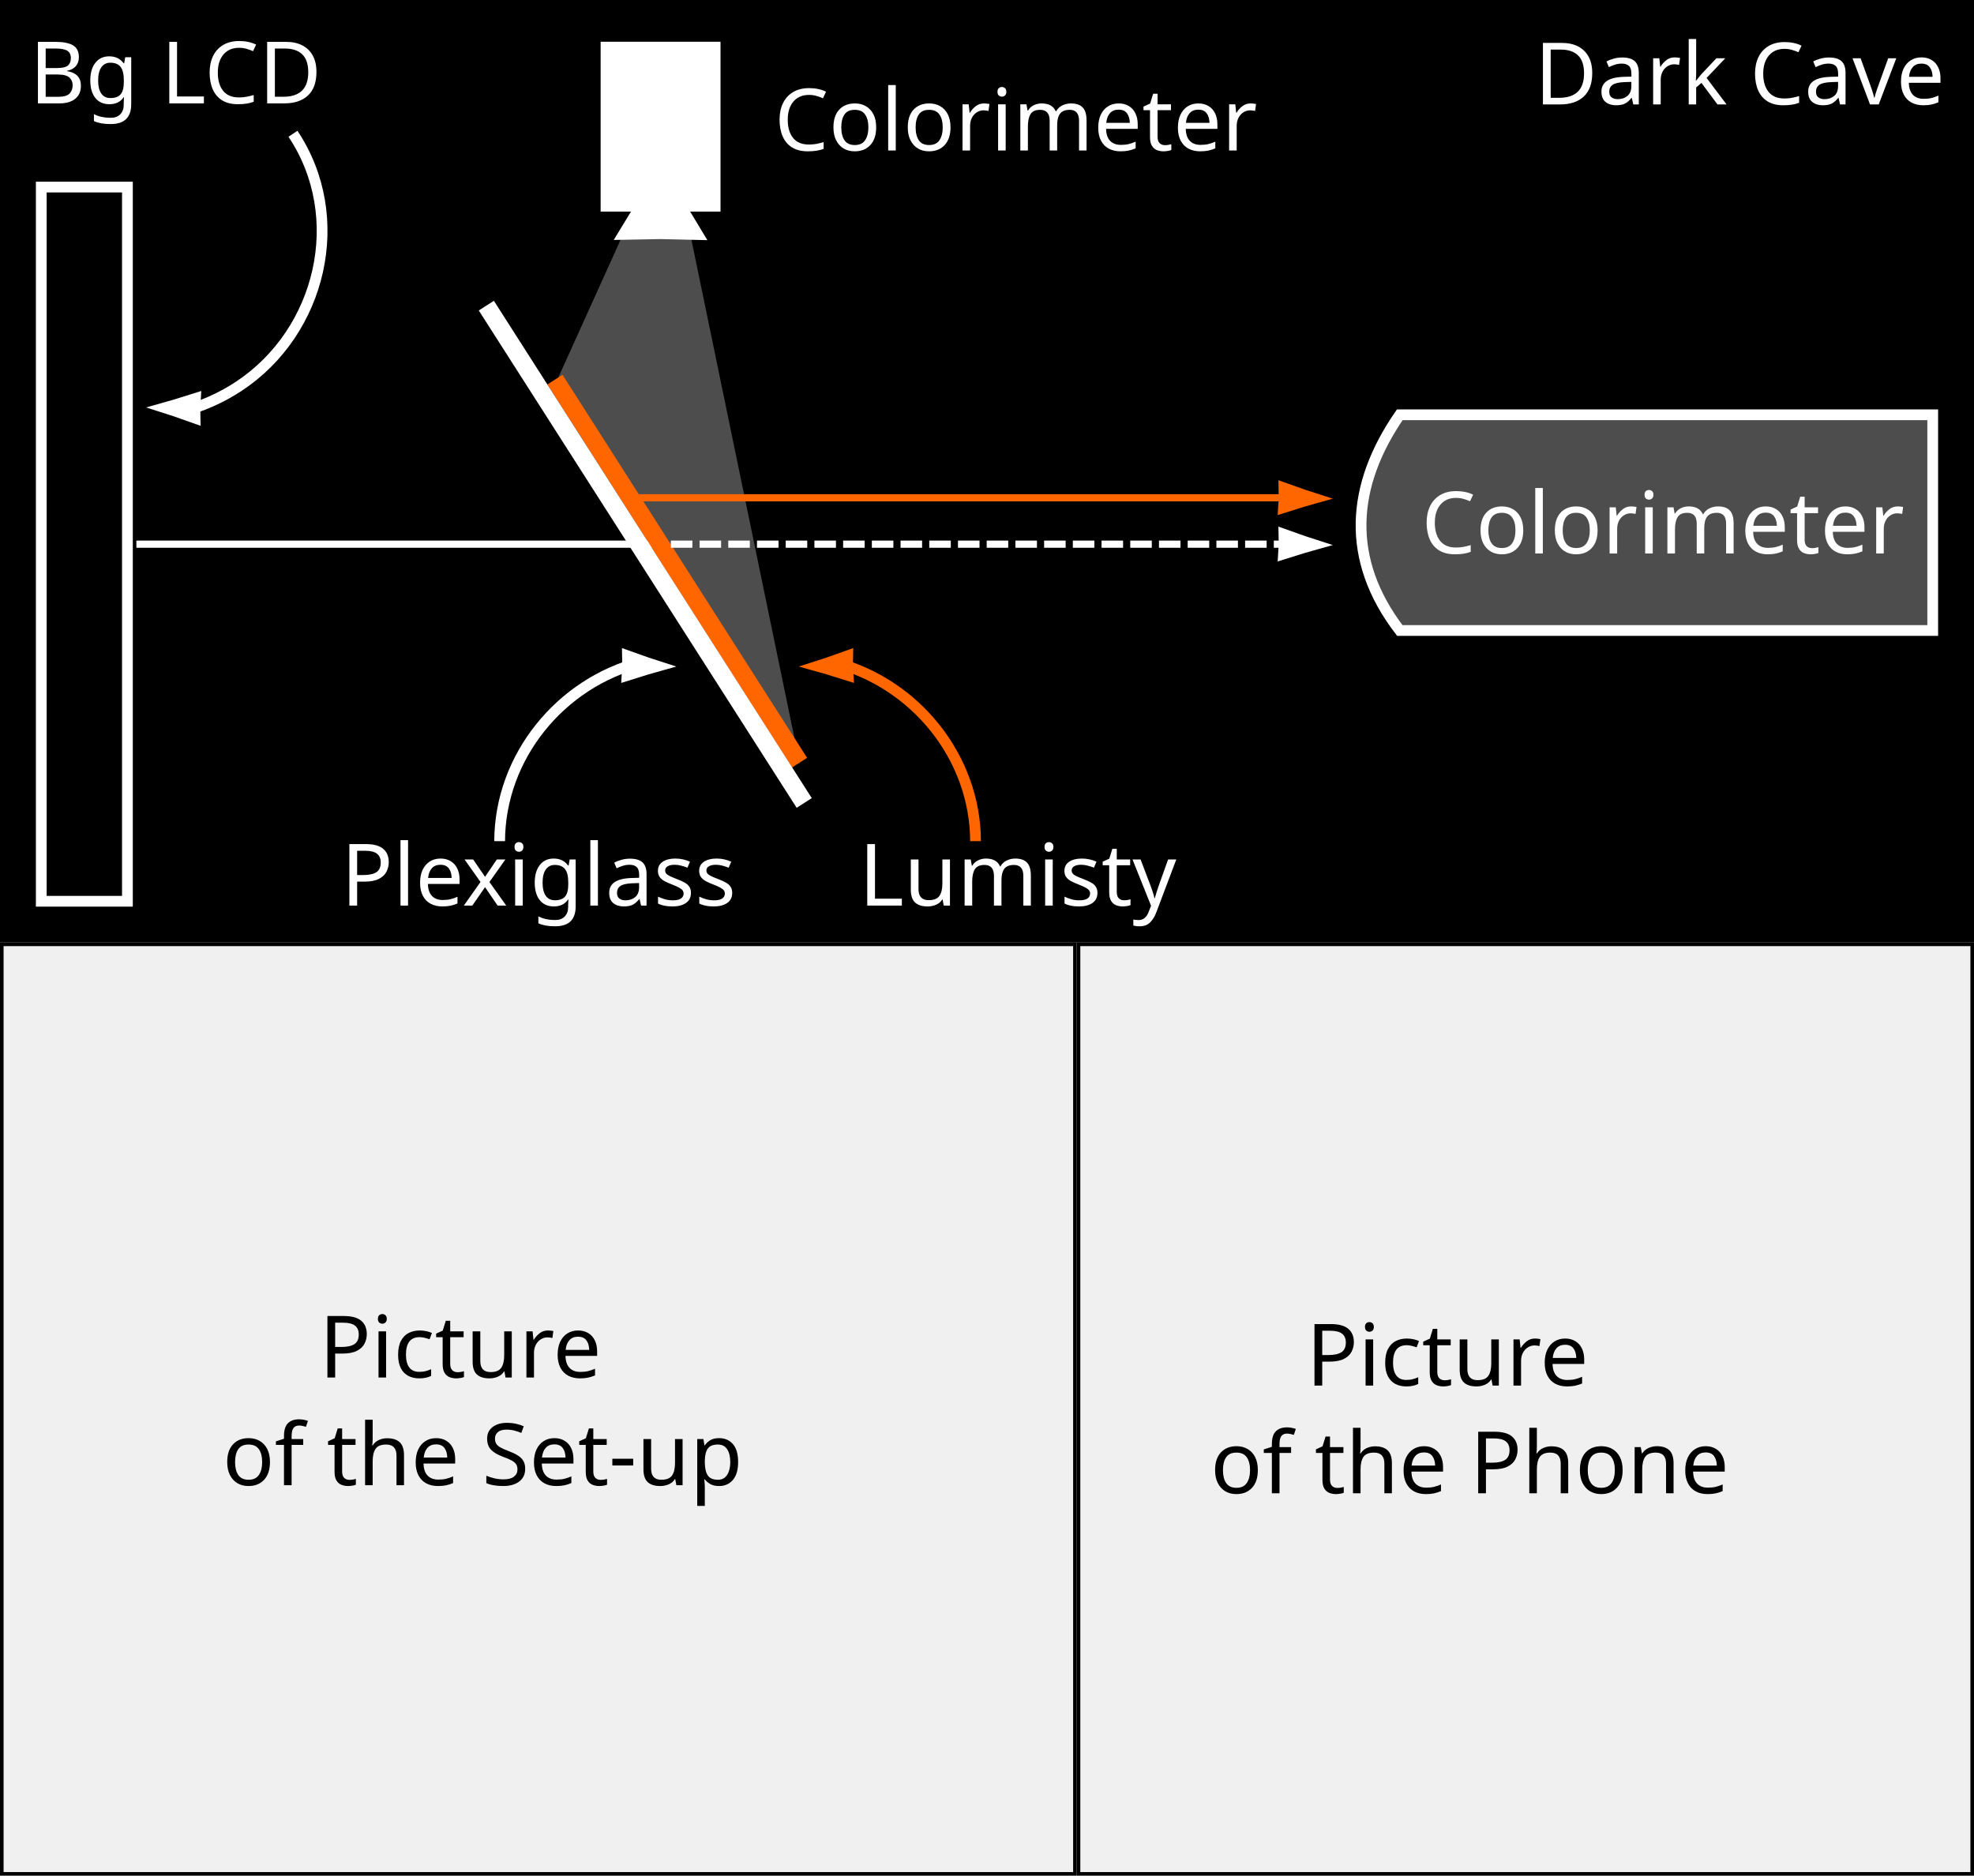
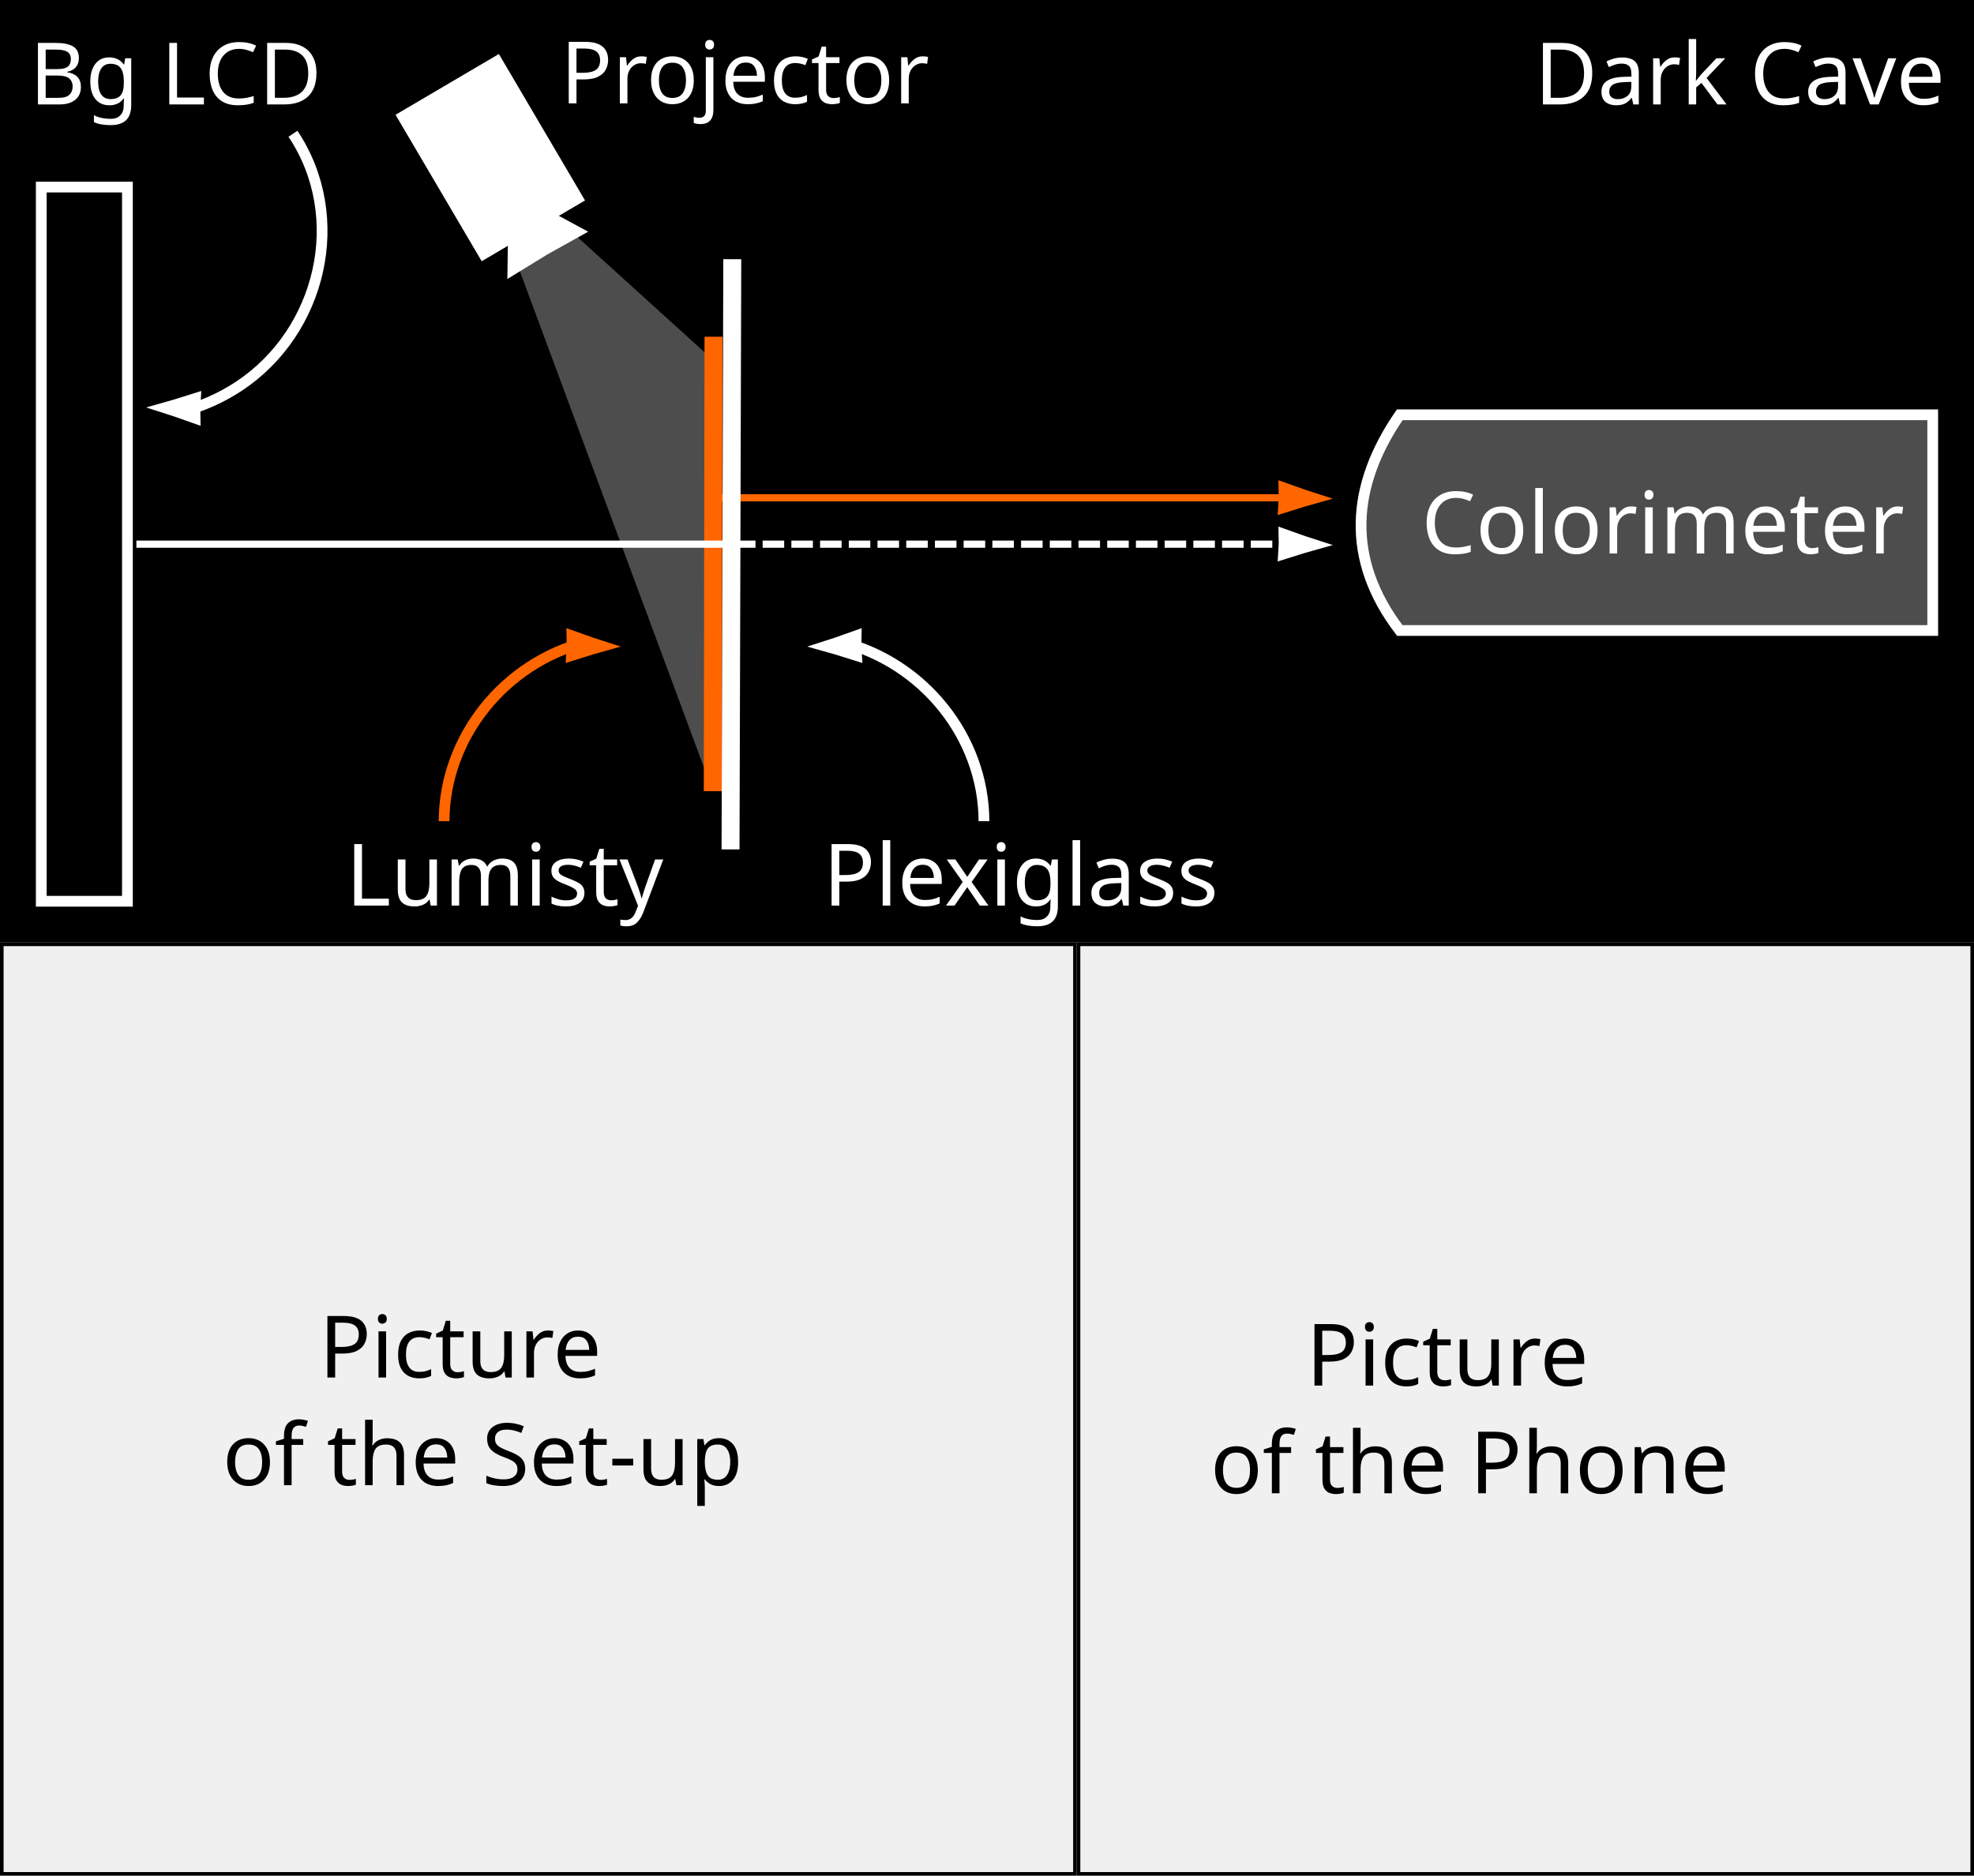
<svg xmlns="http://www.w3.org/2000/svg" width="550" height="522.624" id="svg2" version="1.1">
  <defs id="defs4" />
  <g id="layer1" transform="translate(0,-37.37564)">
    <rect style="fill:#000000;stroke:none" id="rect3755" width="550" height="262.624" x="0" y="37.376" />
    <rect style="fill:none;stroke:#ffffff;stroke-width:3;stroke-linecap:round;stroke-miterlimit:4;stroke-opacity:1;stroke-dasharray:none;stroke-dashoffset:0" id="rect2985" width="24" height="199" x="11.5" y="89.5" />
    <text xml:space="preserve" style="font-size:24px;font-style:normal;font-weight:normal;line-height:125%;letter-spacing:0px;word-spacing:0px;fill:#ffffff;fill-opacity:1;stroke:none;font-family:Sans" x="427.57" y="66.472" id="text3757">
      <tspan id="tspan3759" x="427.57" y="66.472">Dark Cave</tspan>
    </text>
-     <path style="opacity:0.5;fill:#999999;stroke:none" d="M 185,77.434 154.643,144.576 222.857,250.291 185.714,70.648 z" id="path3773" />
-     <g id="g3769" transform="matrix(0.3681723,0,0,0.3681723,63.86799,5.134286)">
+     <path style="opacity:0.5;fill:#999999;stroke:none" d="M 200.129,138.987 131.409,76.709 197.847,255.847 c 6.763,-35.295 -7.227,-82.131 2.282,-116.86 z" id="path3773" />
+     <g id="g3769" transform="matrix(0.3173381,-0.1866744,0.1866744,0.3173381,-1.226852,84.01778)">
      <rect y="125.934" x="287.857" height="115" width="77.143" id="rect3763" style="fill:#ffffff;fill-opacity:1;stroke:#ffffff;stroke-width:13.581;stroke-linecap:round;stroke-miterlimit:4;stroke-opacity:1;stroke-dasharray:none;stroke-dashoffset:0" />
      <path transform="matrix(0.9794483,-0.2016953,0.2016953,0.9794483,123.1677,54.87446)" d="m 180,248.791 -22.633,-5.21 -22.832,-4.255 15.828,-16.996 15.101,-17.645 6.804,22.206 z" id="path3767" style="fill:#ffffff;fill-opacity:1;stroke:#ffffff;stroke-width:13.581;stroke-linecap:round;stroke-miterlimit:4;stroke-opacity:1;stroke-dasharray:none;stroke-dashoffset:0" />
    </g>
-     <path style="fill:none;stroke:#ffffff;stroke-width:2;stroke-linecap:butt;stroke-linejoin:miter;stroke-miterlimit:4;stroke-opacity:1;stroke-dasharray:none;stroke-dashoffset:0" d="m 38,189 146.915,0" id="path3775" />
-     <path style="fill:#999999;fill-opacity:1;stroke:#ff6600;stroke-width:2;stroke-linecap:butt;stroke-linejoin:miter;stroke-miterlimit:4;stroke-opacity:1;stroke-dasharray:none;stroke-dashoffset:0" d="m 173.957,176.076 190.325,0" id="path3775-4" />
-     <path style="fill:none;stroke:#ff6600;stroke-width:5;stroke-linecap:butt;stroke-linejoin:miter;stroke-miterlimit:4;stroke-opacity:1;stroke-dasharray:none" d="m 154.623,143.146 68.145,106.736" id="path3761" />
-     <path style="fill:none;stroke:#ffffff;stroke-width:2;stroke-linecap:butt;stroke-linejoin:miter;stroke-miterlimit:4;stroke-opacity:1;stroke-dasharray:6, 2;stroke-dashoffset:0" d="m 186.915,189 175.126,0" id="path3775-5" />
-     <path style="fill:none;stroke:#ffffff;stroke-width:5;stroke-linecap:butt;stroke-linejoin:miter;stroke-miterlimit:4;stroke-opacity:1;stroke-dasharray:none" d="m 135.501,122.536 88.571,138.571" id="path3761-5" />
+     <path style="fill:#999999;fill-opacity:1;stroke:#ff6600;stroke-width:2;stroke-linecap:butt;stroke-linejoin:miter;stroke-miterlimit:4;stroke-opacity:1;stroke-dasharray:none;stroke-dashoffset:0" d="m 200.587,176.076 163.695,0" id="path3775-4" />
+     <path style="fill:none;stroke:#ff6600;stroke-width:5;stroke-linecap:butt;stroke-linejoin:miter;stroke-miterlimit:4;stroke-opacity:1;stroke-dasharray:none" d="m 198.802,131.197 -0.214,126.634" id="path3761" />
+     <path style="fill:none;stroke:#ffffff;stroke-width:2;stroke-linecap:butt;stroke-linejoin:miter;stroke-miterlimit:4;stroke-opacity:1;stroke-dasharray:6, 2;stroke-dashoffset:0" d="m 204.493,189 157.548,0" id="path3775-5" />
+     <path style="fill:none;stroke:#ffffff;stroke-width:5;stroke-linecap:butt;stroke-linejoin:miter;stroke-miterlimit:4;stroke-opacity:1;stroke-dasharray:none" d="m 204.03,109.592 -0.486,164.459" id="path3761-5" />
    <g id="g4495">
      <path id="rect3833" d="m 390.008,152.948 148.492,0 0,60.104 -148.492,0 c -15.179,-19.856 -13.571,-40.427 0,-60.104 z" style="fill:#4d4d4d;fill-opacity:1;stroke:#ffffff;stroke-width:3;stroke-linecap:round;stroke-miterlimit:4;stroke-opacity:1;stroke-dasharray:none;stroke-dashoffset:0" />
      <text id="text3757-7" y="191.59" x="396.023" style="font-size:24px;font-style:normal;font-weight:normal;line-height:125%;letter-spacing:0px;word-spacing:0px;fill:#ffffff;fill-opacity:1;stroke:none;font-family:Sans" xml:space="preserve">
        <tspan y="191.59" x="396.023" id="tspan3759-6">Colorimeter</tspan>
      </text>
    </g>
-     <text xml:space="preserve" style="font-size:24px;font-style:normal;font-weight:normal;line-height:125%;letter-spacing:0px;word-spacing:0px;fill:#ffffff;fill-opacity:1;stroke:none;font-family:Sans" x="215.735" y="79.304" id="text3757-7-1">
-       <tspan id="tspan3759-6-8" x="215.735" y="79.304">Colorimeter</tspan>
+     <text xml:space="preserve" style="font-size:24px;font-style:normal;font-weight:normal;line-height:125%;letter-spacing:0px;word-spacing:0px;fill:#ffffff;fill-opacity:1;stroke:none;font-family:Sans" x="156.136" y="66.179" id="text3757-7-1">
+       <tspan id="tspan3759-6-8" x="156.136" y="66.179">Projector</tspan>
    </text>
-     <text xml:space="preserve" style="font-size:24px;font-style:normal;font-weight:normal;line-height:125%;letter-spacing:0px;word-spacing:0px;fill:#ffffff;fill-opacity:1;stroke:none;font-family:Sans" x="239.307" y="289.707" id="text3757-7-9">
-       <tspan id="tspan3759-6-2" x="239.307" y="289.707">Lumisty</tspan>
+     <text xml:space="preserve" style="font-size:24px;font-style:normal;font-weight:normal;line-height:125%;letter-spacing:0px;word-spacing:0px;fill:#ffffff;fill-opacity:1;stroke:none;font-family:Sans" x="96.37" y="289.707" id="text3757-7-9">
+       <tspan id="tspan3759-6-2" x="96.37" y="289.707">Lumisty</tspan>
    </text>
-     <text xml:space="preserve" style="font-size:24px;font-style:normal;font-weight:normal;line-height:125%;letter-spacing:0px;word-spacing:0px;fill:#ffffff;fill-opacity:1;stroke:none;font-family:Sans" x="95.021" y="289.707" id="text3757-7-7">
-       <tspan id="tspan3759-6-9" x="95.021" y="289.707">Plexiglass</tspan>
+     <text xml:space="preserve" style="font-size:24px;font-style:normal;font-weight:normal;line-height:125%;letter-spacing:0px;word-spacing:0px;fill:#ffffff;fill-opacity:1;stroke:none;font-family:Sans" x="229.371" y="289.707" id="text3757-7-7">
+       <tspan id="tspan3759-6-9" x="229.371" y="289.707">Plexiglass</tspan>
    </text>
-     <text xml:space="preserve" style="font-size:24px;font-style:normal;font-weight:normal;line-height:125%;letter-spacing:0px;word-spacing:0px;fill:#ffffff;fill-opacity:1;stroke:none;font-family:Sans" x="8.242" y="66.179" id="text3757-7-9-5">
-       <tspan id="tspan3759-6-2-4" x="8.242" y="66.179">Bg LCD</tspan>
+     <text xml:space="preserve" style="font-size:24px;font-style:normal;font-weight:normal;line-height:125%;letter-spacing:0px;word-spacing:0px;fill:#ffffff;fill-opacity:1;stroke:none;font-family:Sans" x="8.242" y="66.472" id="text3757-7-9-5">
+       <tspan id="tspan3759-6-2-4" x="8.242" y="66.472">Bg LCD</tspan>
    </text>
    <g id="g4393">
      <path transform="translate(-19.57143,45.23279)" d="m 101.198,29.419 c 15.494,23.202 7.918,55.148 -15.054,70.331 -4.935,3.262 -10.415,5.686 -16.144,7.16" id="path3945" style="fill:none;stroke:#ffffff;stroke-width:3;stroke-linecap:butt;stroke-linejoin:miter;stroke-miterlimit:4;stroke-opacity:1;stroke-dasharray:none" />
      <path transform="matrix(-0.07847314,-0.1936577,0.3498792,-0.03928059,42.25754,213.3688)" d="m 315,104.053 -13.986,-3.609 -14.125,-3.018 10.118,-10.308 9.677,-10.724 3.868,13.917 z" id="path4391" style="fill:#ffffff;fill-opacity:1;stroke:#ffffff;stroke-width:11.272;stroke-linecap:round;stroke-miterlimit:4;stroke-opacity:1;stroke-dasharray:none;stroke-dashoffset:0" />
    </g>
-     <g id="g4423" transform="translate(44.28571,36.42857)">
+     <g id="g4423" transform="matrix(-1,0,0,1,369.081,30.87273)">
      <path transform="matrix(-0.999999,-0.00142682,0.00142682,-0.999999,204.3072,292.4234)" d="M 109.464,56.951 C 109.414,80.451 92.598,101.097 70,106.91" id="path3945-1" style="fill:none;stroke:#ffffff;stroke-width:3;stroke-linecap:butt;stroke-linejoin:miter;stroke-miterlimit:4;stroke-opacity:1;stroke-dasharray:none" />
      <path transform="matrix(0.07819675,0.1937695,-0.3499349,0.03878134,142.7182,124.1993)" d="m 315,104.053 -13.986,-3.609 -14.125,-3.018 10.118,-10.308 9.677,-10.724 3.868,13.917 z" id="path4391-2" style="fill:#ffffff;fill-opacity:1;stroke:#ffffff;stroke-width:11.272;stroke-linecap:round;stroke-miterlimit:4;stroke-opacity:1;stroke-dasharray:none;stroke-dashoffset:0" />
    </g>
-     <path style="fill:none;stroke:#ff6600;stroke-width:3;stroke-linecap:butt;stroke-linejoin:miter;stroke-miterlimit:4;stroke-opacity:1;stroke-dasharray:none" id="path3945-1-3" d="M 109.464,56.951 C 109.414,80.451 92.598,101.097 70,106.91" transform="matrix(0.999999,-0.00142682,-0.00142682,-0.999999,162.4243,328.852)" />
-     <path style="fill:#ff6600;fill-opacity:1;stroke:#ff6600;stroke-width:11.272;stroke-linecap:round;stroke-miterlimit:4;stroke-opacity:1;stroke-dasharray:none;stroke-dashoffset:0" id="path4391-2-4" d="m 315,104.053 -13.986,-3.609 -14.125,-3.018 10.118,-10.308 9.677,-10.724 3.868,13.917 z" transform="matrix(-0.07819675,0.1937695,0.3499349,0.03878134,224.0133,160.6279)" />
+     <g id="g3025" transform="matrix(-1,0,0,1,395.5359,-5.555839)">
+       <path transform="matrix(0.999999,-0.00142682,-0.00142682,-0.999999,162.4243,328.852)" d="M 109.464,56.951 C 109.414,80.451 92.598,101.097 70,106.91" id="path3945-1-3" style="fill:none;stroke:#ff6600;stroke-width:3;stroke-linecap:butt;stroke-linejoin:miter;stroke-miterlimit:4;stroke-opacity:1;stroke-dasharray:none" />
+       <path transform="matrix(-0.07819675,0.1937695,0.3499349,0.03878134,224.0133,160.6279)" d="m 315,104.053 -13.986,-3.609 -14.125,-3.018 10.118,-10.308 9.677,-10.724 3.868,13.917 z" id="path4391-2-4" style="fill:#ff6600;fill-opacity:1;stroke:#ff6600;stroke-width:11.272;stroke-linecap:round;stroke-miterlimit:4;stroke-opacity:1;stroke-dasharray:none;stroke-dashoffset:0" />
+     </g>
    <path style="fill:#ff6600;fill-opacity:1;stroke:#ff6600;stroke-width:11.272;stroke-linecap:round;stroke-miterlimit:4;stroke-opacity:1;stroke-dasharray:none;stroke-dashoffset:0" id="path4391-2-4-1" d="m 315,104.053 -13.986,-3.609 -14.125,-3.018 10.118,-10.308 9.677,-10.724 3.868,13.917 z" transform="matrix(0.07819675,0.1937695,-0.3499349,0.03878134,369.9103,113.8558)" />
    <path style="fill:#ffffff;fill-opacity:1;stroke:#ffffff;stroke-width:11.272;stroke-linecap:round;stroke-miterlimit:4;stroke-opacity:1;stroke-dasharray:none;stroke-dashoffset:0" id="path4391-2-4-1-1" d="m 315,104.053 -13.986,-3.609 -14.125,-3.018 10.118,-10.308 9.677,-10.724 3.868,13.917 z" transform="matrix(0.07819675,0.1937695,-0.3499349,0.03878134,369.9103,126.7794)" />
    <rect style="fill:none;stroke:#000000;stroke-width:1" id="rect3755-2" width="299" height="259" x="0.5" y="300.5" />
    <rect style="fill:none;stroke:#000000;stroke-width:1" id="rect3755-2-7" width="249" height="259" x="300.5" y="300.5" />
    <text xml:space="preserve" style="font-size:24px;font-style:normal;font-weight:normal;text-align:center;line-height:125%;letter-spacing:0px;word-spacing:0px;text-anchor:middle;fill:#000000;fill-opacity:1;stroke:none;font-family:Sans" x="150.088" y="421.205" id="text3757-7-7-3">
      <tspan id="tspan3759-6-9-1" x="150.088" y="421.205">Picture</tspan>
      <tspan x="150.088" y="451.205" id="tspan4557">of the Set-up</tspan>
    </text>
    <text xml:space="preserve" style="font-size:24px;font-style:normal;font-weight:normal;text-align:center;line-height:125%;letter-spacing:0px;word-spacing:0px;text-anchor:middle;fill:#000000;fill-opacity:1;stroke:none;font-family:Sans" x="425.105" y="423.449" id="text3757-7-7-3-9">
      <tspan id="tspan3759-6-9-1-8" x="425.105" y="423.449">Picture</tspan>
      <tspan x="425.105" y="453.449" id="tspan4557-6">of the Phone</tspan>
    </text>
+     <path style="fill:none;stroke:#ffffff;stroke-width:2;stroke-linecap:butt;stroke-linejoin:miter;stroke-miterlimit:4;stroke-opacity:1;stroke-dasharray:none;stroke-dashoffset:0" d="m 38,189 164.472,0" id="path3775" />
  </g>
</svg>
